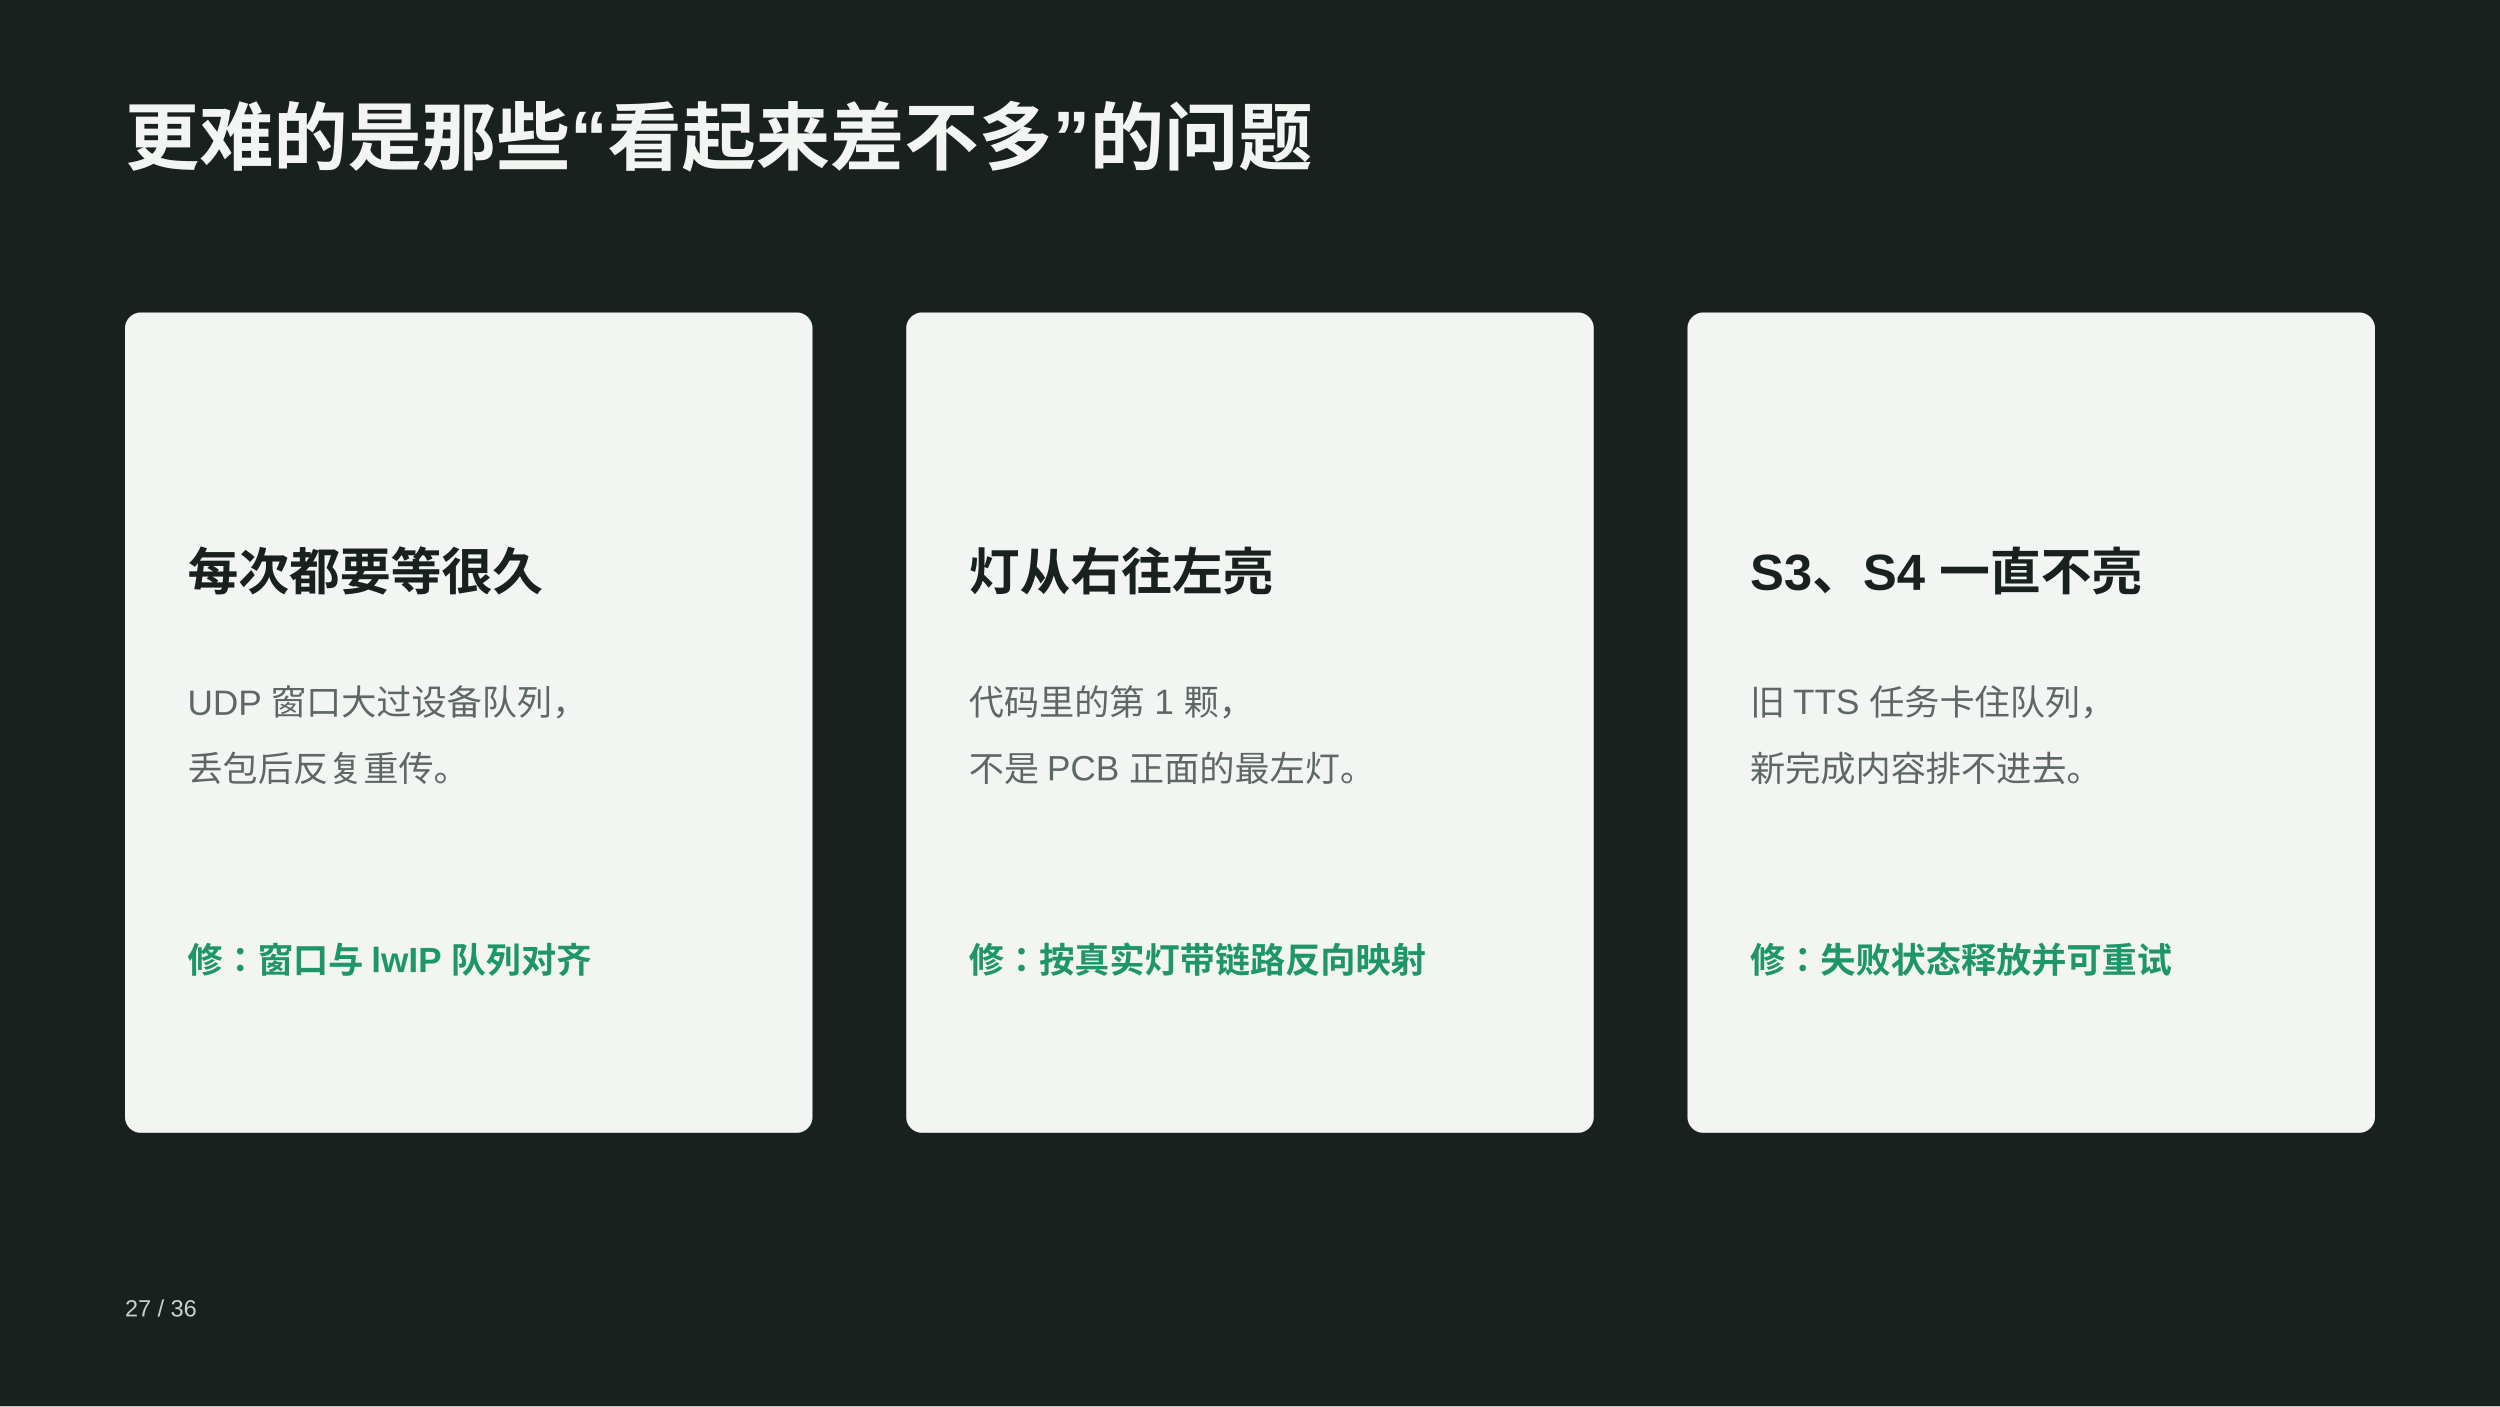
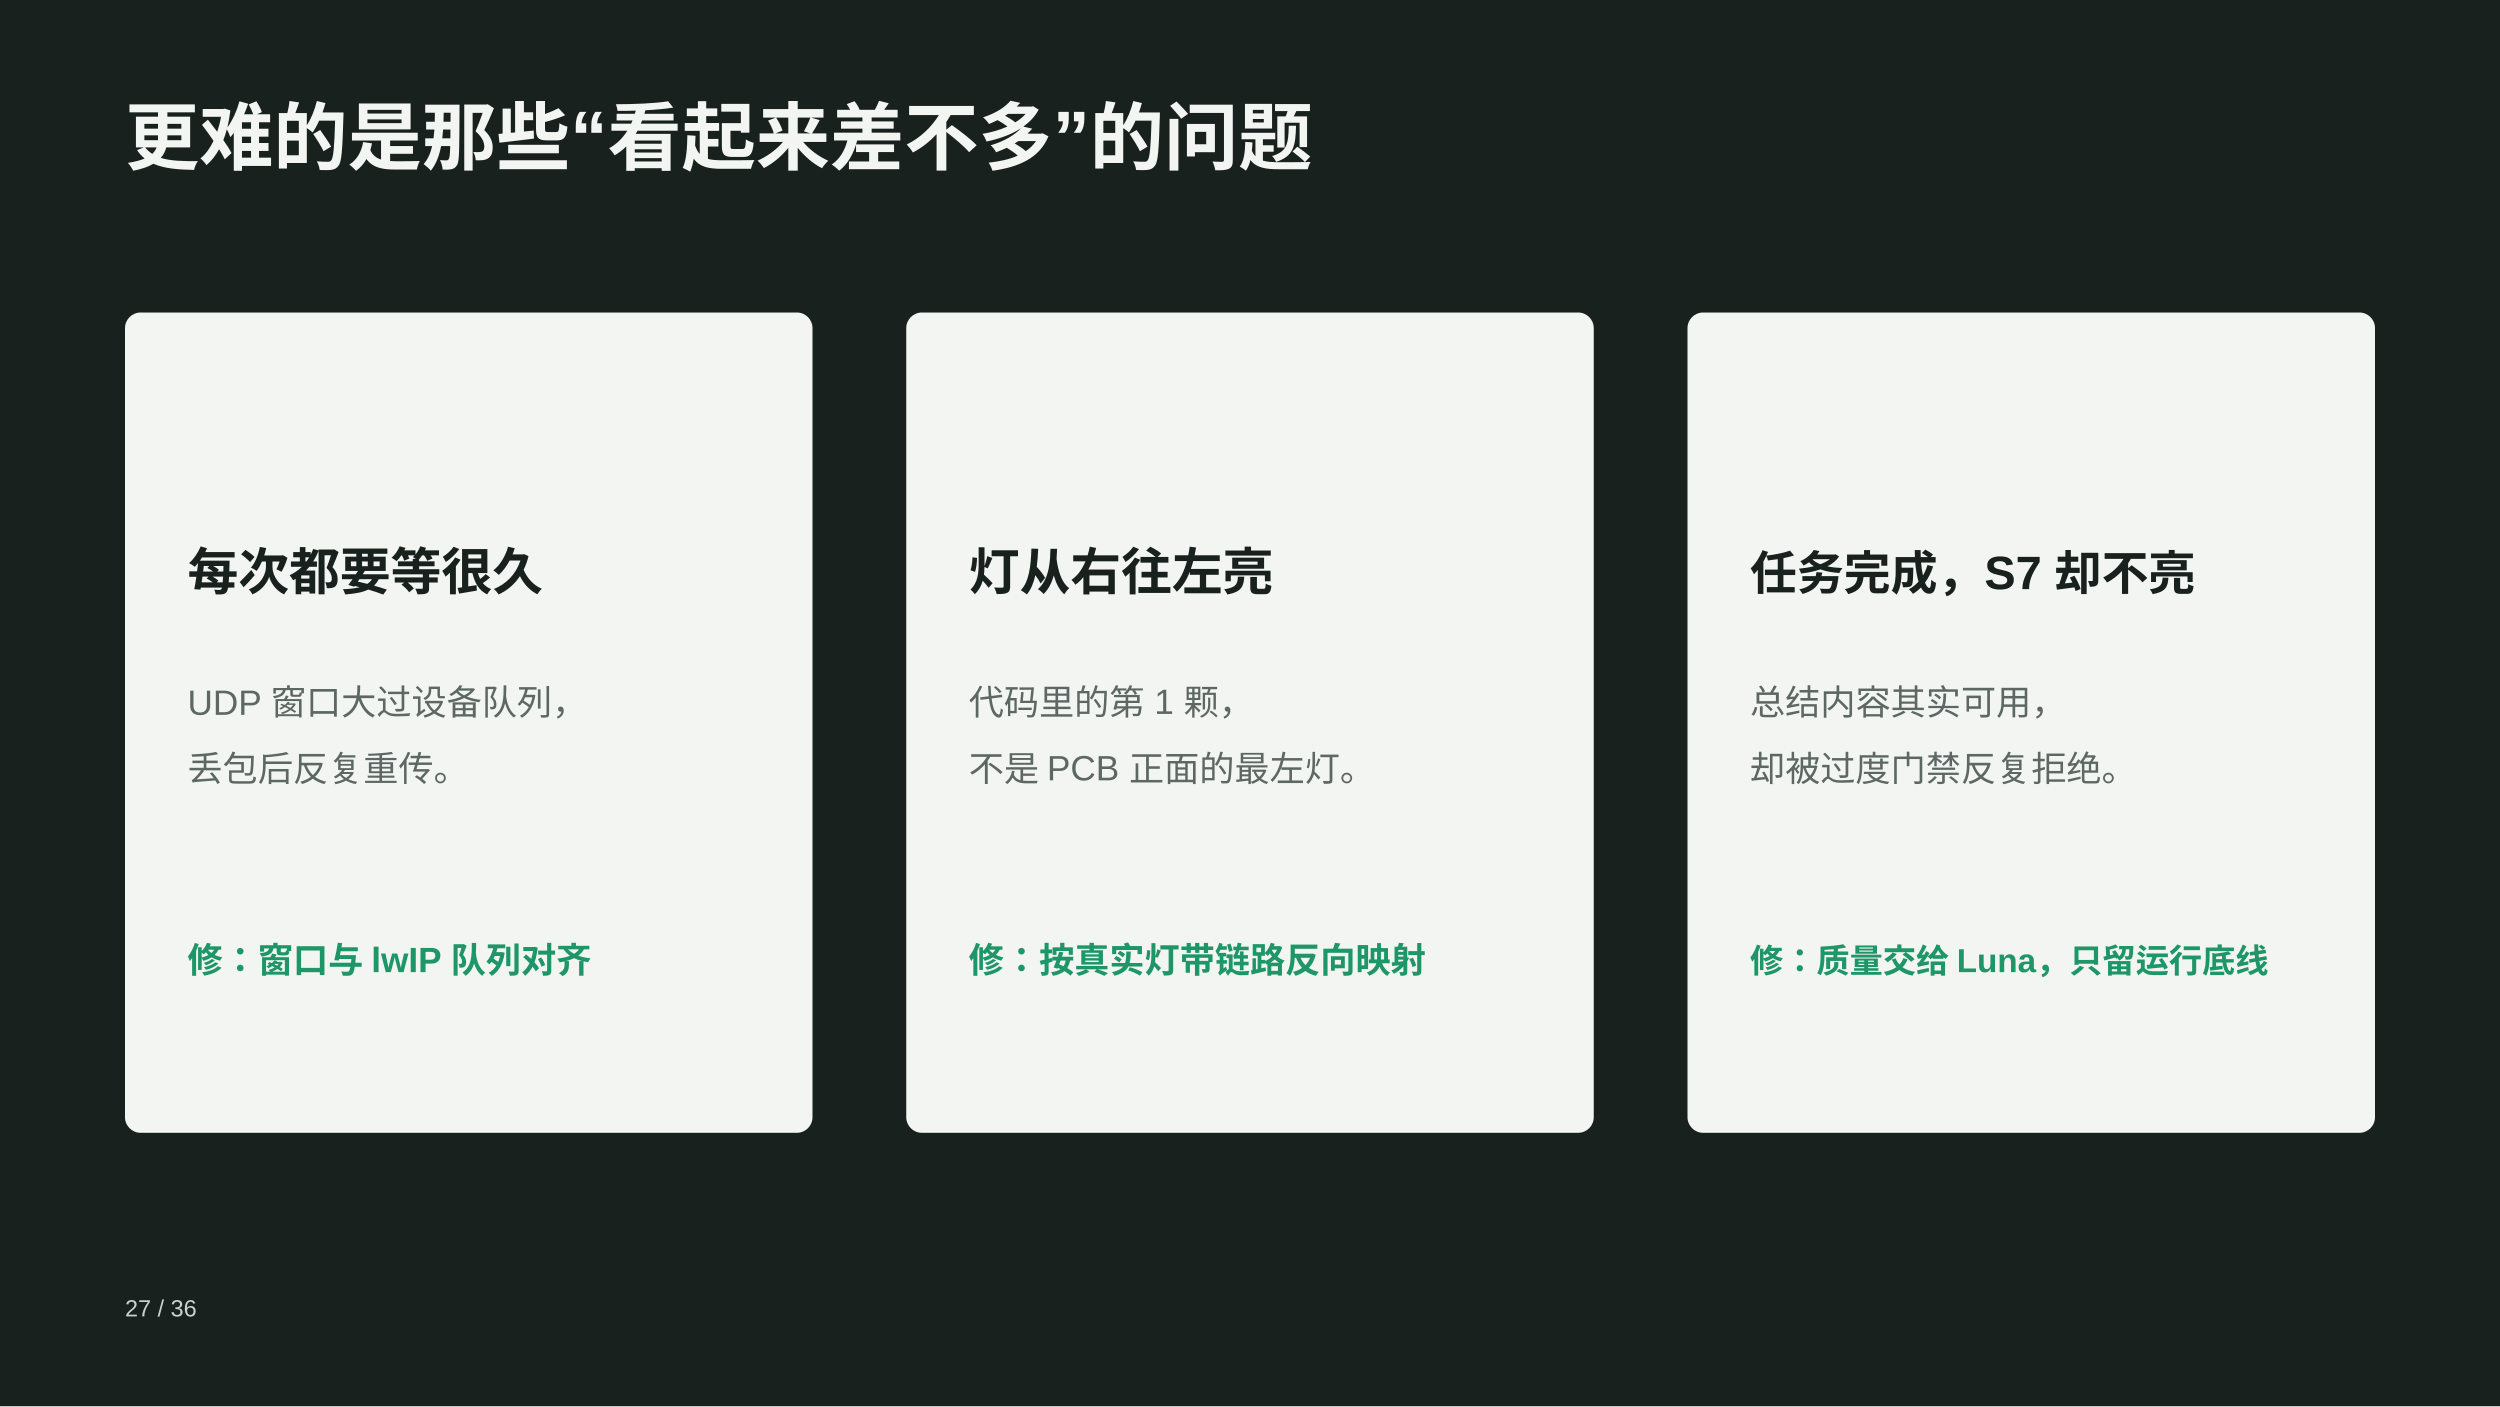
<svg xmlns="http://www.w3.org/2000/svg" width="1280" height="720" viewBox="0 0 1280 720">
  <g id="background">
    <rect width="1280" height="720" fill="#19211F" />
  </g>
  <g id="header">
    <text x="64" y="84" font-family="Arial Black, Arial, Arial Unicode MS, Microsoft YaHei, sans-serif" font-size="38" font-weight="bold" fill="#F3F5F3">更难的是那些“看起来差不多”的问题</text>
  </g>
  <g id="bug-slow">
    <rect x="64" y="160" width="352" height="420" rx="8" fill="#F3F5F3" />
    <use data-icon="phosphor-duotone/timer" x="96" y="198" width="52" height="52" fill="#E0A636" />
    <text x="96" y="302" font-family="Arial, Arial Unicode MS, Microsoft YaHei, sans-serif" font-size="26" font-weight="bold" fill="#19211F">每次都要等很久</text>
    <text x="96" y="366" font-family="Arial, Arial Unicode MS, Microsoft YaHei, sans-serif" font-size="18" fill="#5D6864">
      <tspan x="96" dy="0">UDP 窗口大过设备队列，</tspan>
      <tspan x="96" dy="34">丢包后反复重传。</tspan>
    </text>
    <text x="96" y="498" font-family="Arial, Arial Unicode MS, Microsoft YaHei, sans-serif" font-size="18" font-weight="bold" fill="#1E9668">修：窗口与 lwIP 队列对齐</text>
  </g>
  <g id="bug-led">
    <rect x="464" y="160" width="352" height="420" rx="8" fill="#F3F5F3" />
    <use data-icon="phosphor-duotone/lightbulb" x="496" y="198" width="52" height="52" fill="#D65C4A" />
    <text x="496" y="302" font-family="Arial, Arial Unicode MS, Microsoft YaHei, sans-serif" font-size="26" font-weight="bold" fill="#19211F">灯从右往左亮</text>
    <text x="496" y="366" font-family="Arial, Arial Unicode MS, Microsoft YaHei, sans-serif" font-size="18" fill="#5D6864">
      <tspan x="496" dy="0">代码里的第 1 颗，</tspan>
      <tspan x="496" dy="34">不是 PCB 正面的最左灯。</tspan>
    </text>
    <text x="496" y="498" font-family="Arial, Arial Unicode MS, Microsoft YaHei, sans-serif" font-size="18" font-weight="bold" fill="#1E9668">修：按真实灯带链路反向映射</text>
  </g>
  <g id="bug-stale">
    <rect x="864" y="160" width="352" height="420" rx="8" fill="#F3F5F3" />
    <use data-icon="phosphor-duotone/database" x="896" y="198" width="52" height="52" fill="#2D7D9A" />
-     <text x="896" y="302" font-family="Arial, Arial Unicode MS, Microsoft YaHei, sans-serif" font-size="26" font-weight="bold" fill="#19211F">S3、S4 一直不亮</text>
+     <text x="896" y="302" font-family="Arial, Arial Unicode MS, Microsoft YaHei, sans-serif" font-size="24" font-weight="bold" fill="#19211F">任务完成，S7 却不亮</text>
    <text x="896" y="366" font-family="Arial, Arial Unicode MS, Microsoft YaHei, sans-serif" font-size="18" fill="#5D6864">
-       <tspan x="896" dy="0">旧 TTS 任务卡住队列，</tspan>
-       <tspan x="896" dy="34">新完成内容排不进去。</tspan>
+       <tspan x="896" dy="0">总结内容其实可用，</tspan>
+       <tspan x="896" dy="34">却被过度门禁反复拒绝。</tspan>
    </text>
-     <text x="896" y="498" font-family="Arial, Arial Unicode MS, Microsoft YaHei, sans-serif" font-size="18" font-weight="bold" fill="#1E9668">修：失败状态释放并可重试</text>
+     <text x="896" y="498" font-family="Arial, Arial Unicode MS, Microsoft YaHei, sans-serif" font-size="17" font-weight="bold" fill="#1E9668">修：质量交给 Luna，只留运行底线</text>
  </g>
  <g id="footer">
    <text x="64" y="674" font-family="Arial, Arial Unicode MS, Microsoft YaHei, sans-serif" font-size="12" fill="#CBD2CE">27 / 36</text>
  </g>
</svg>
